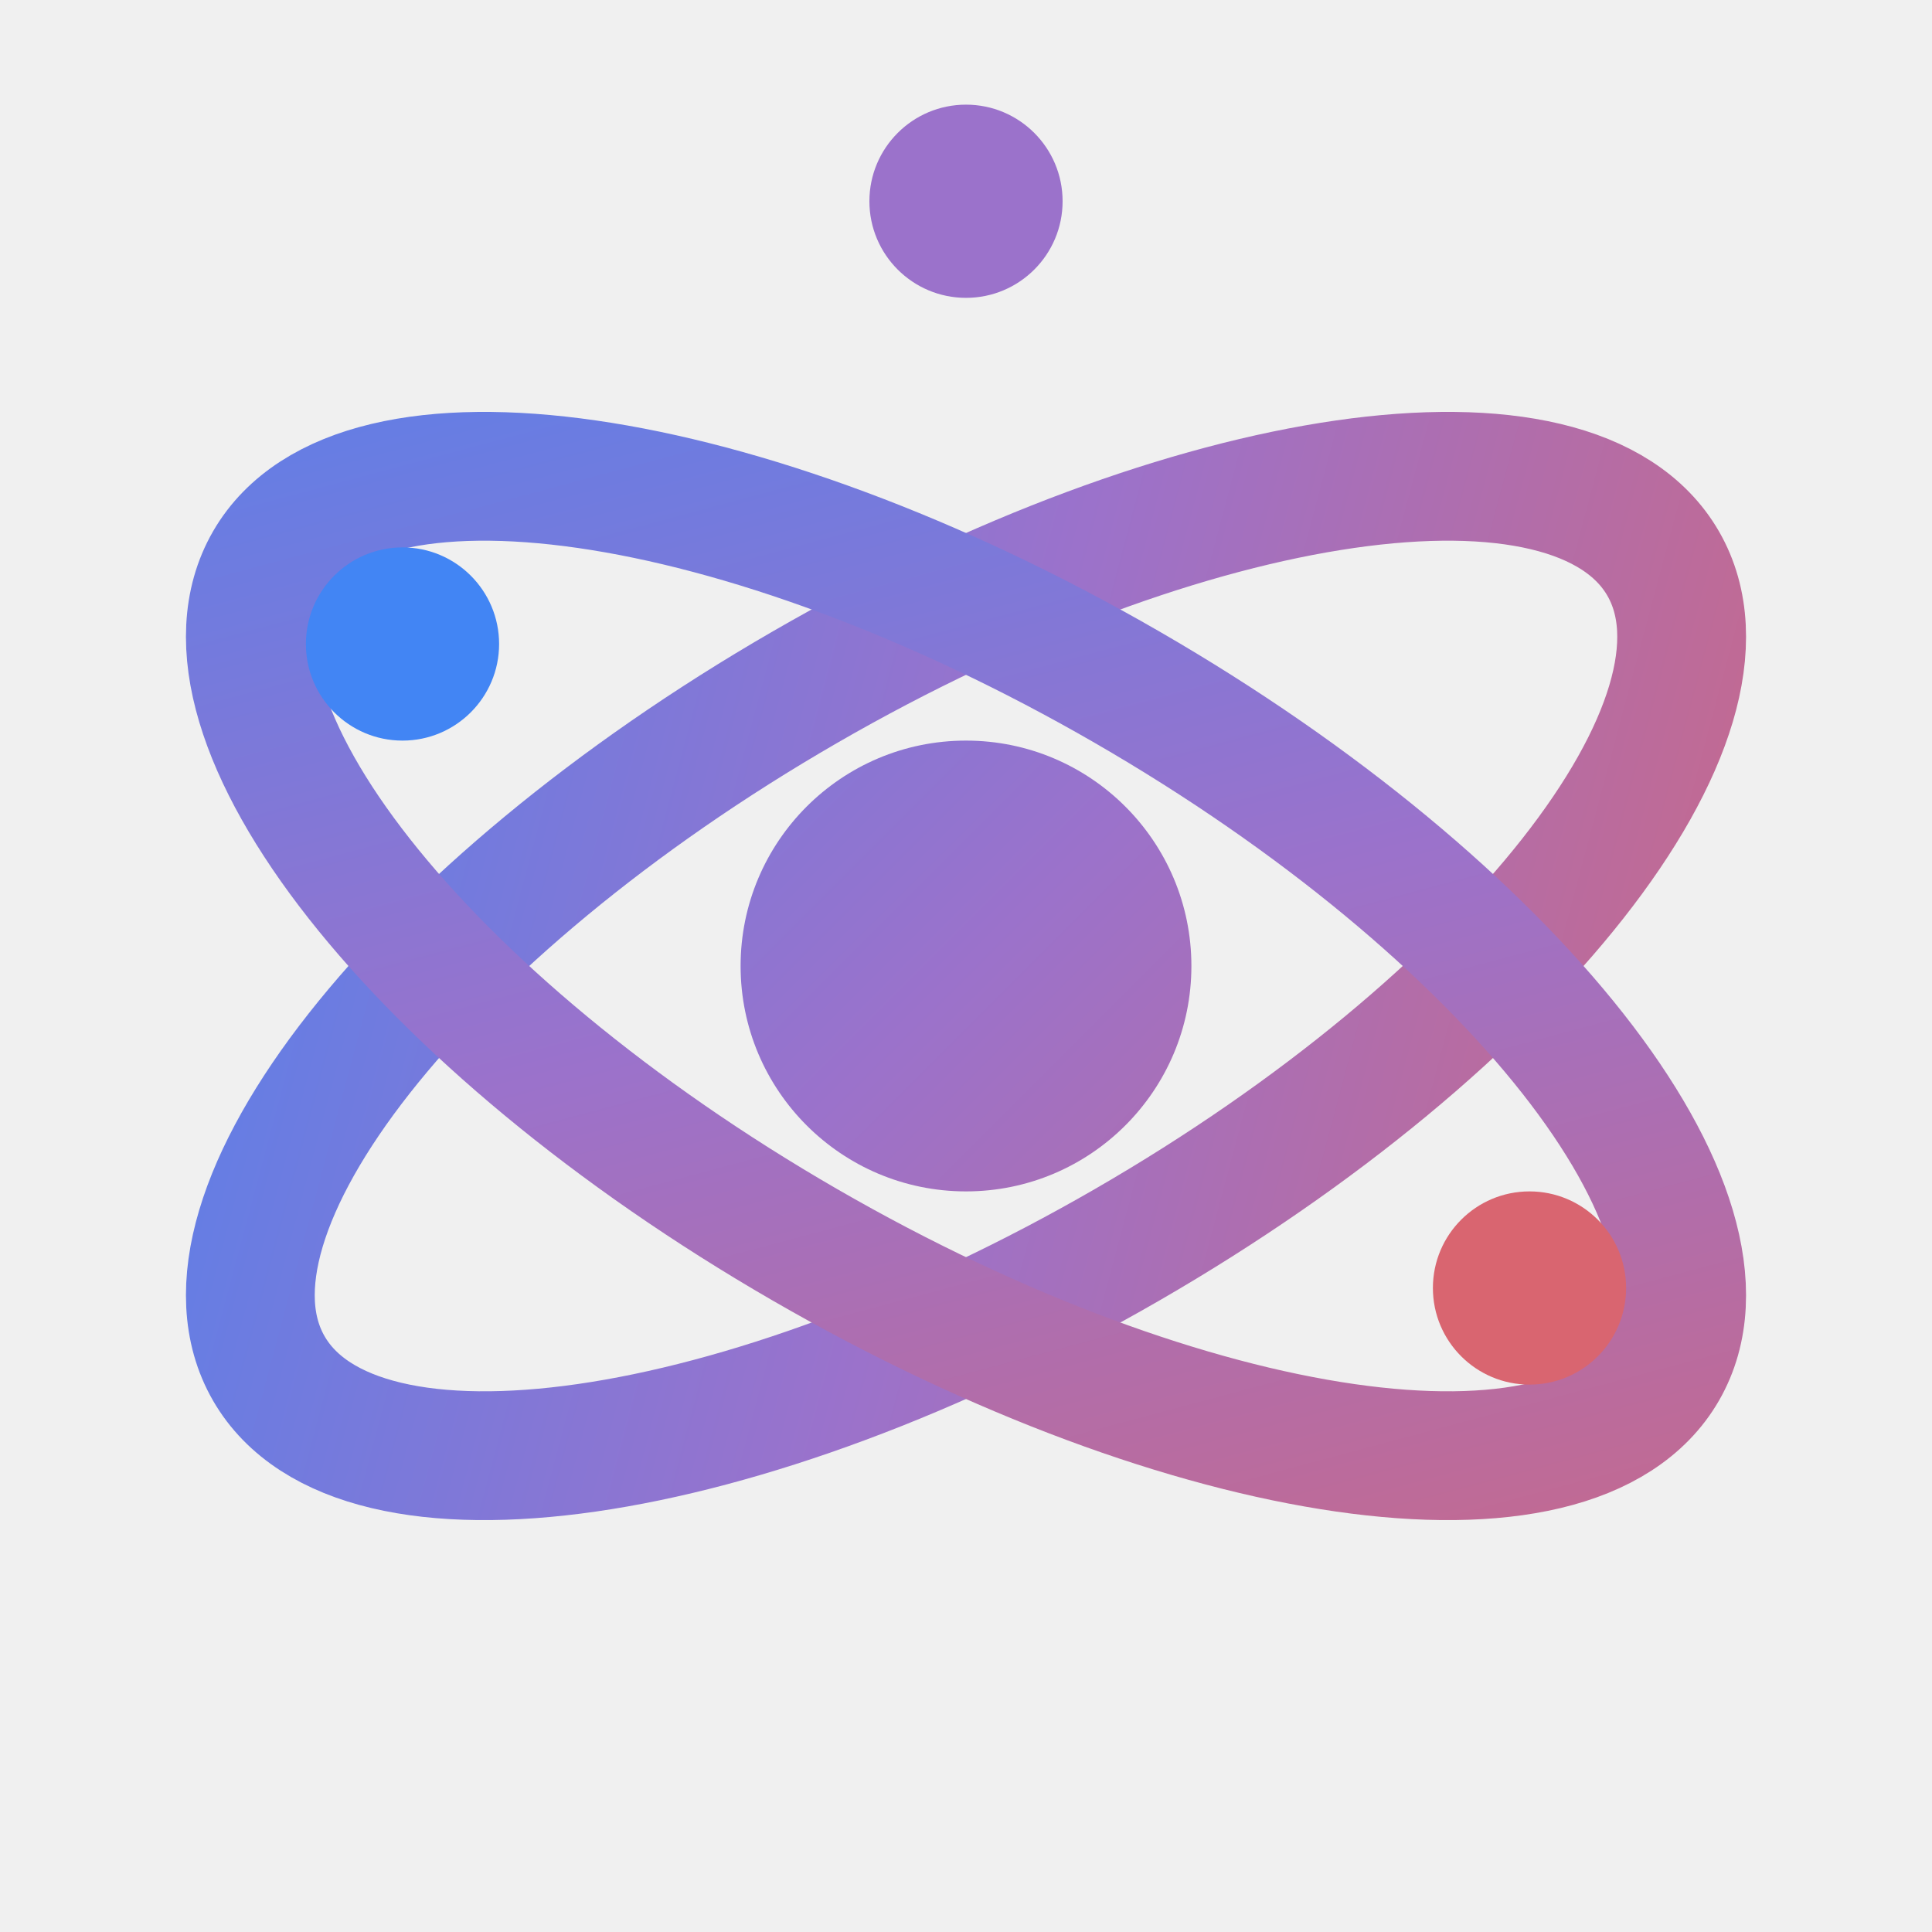
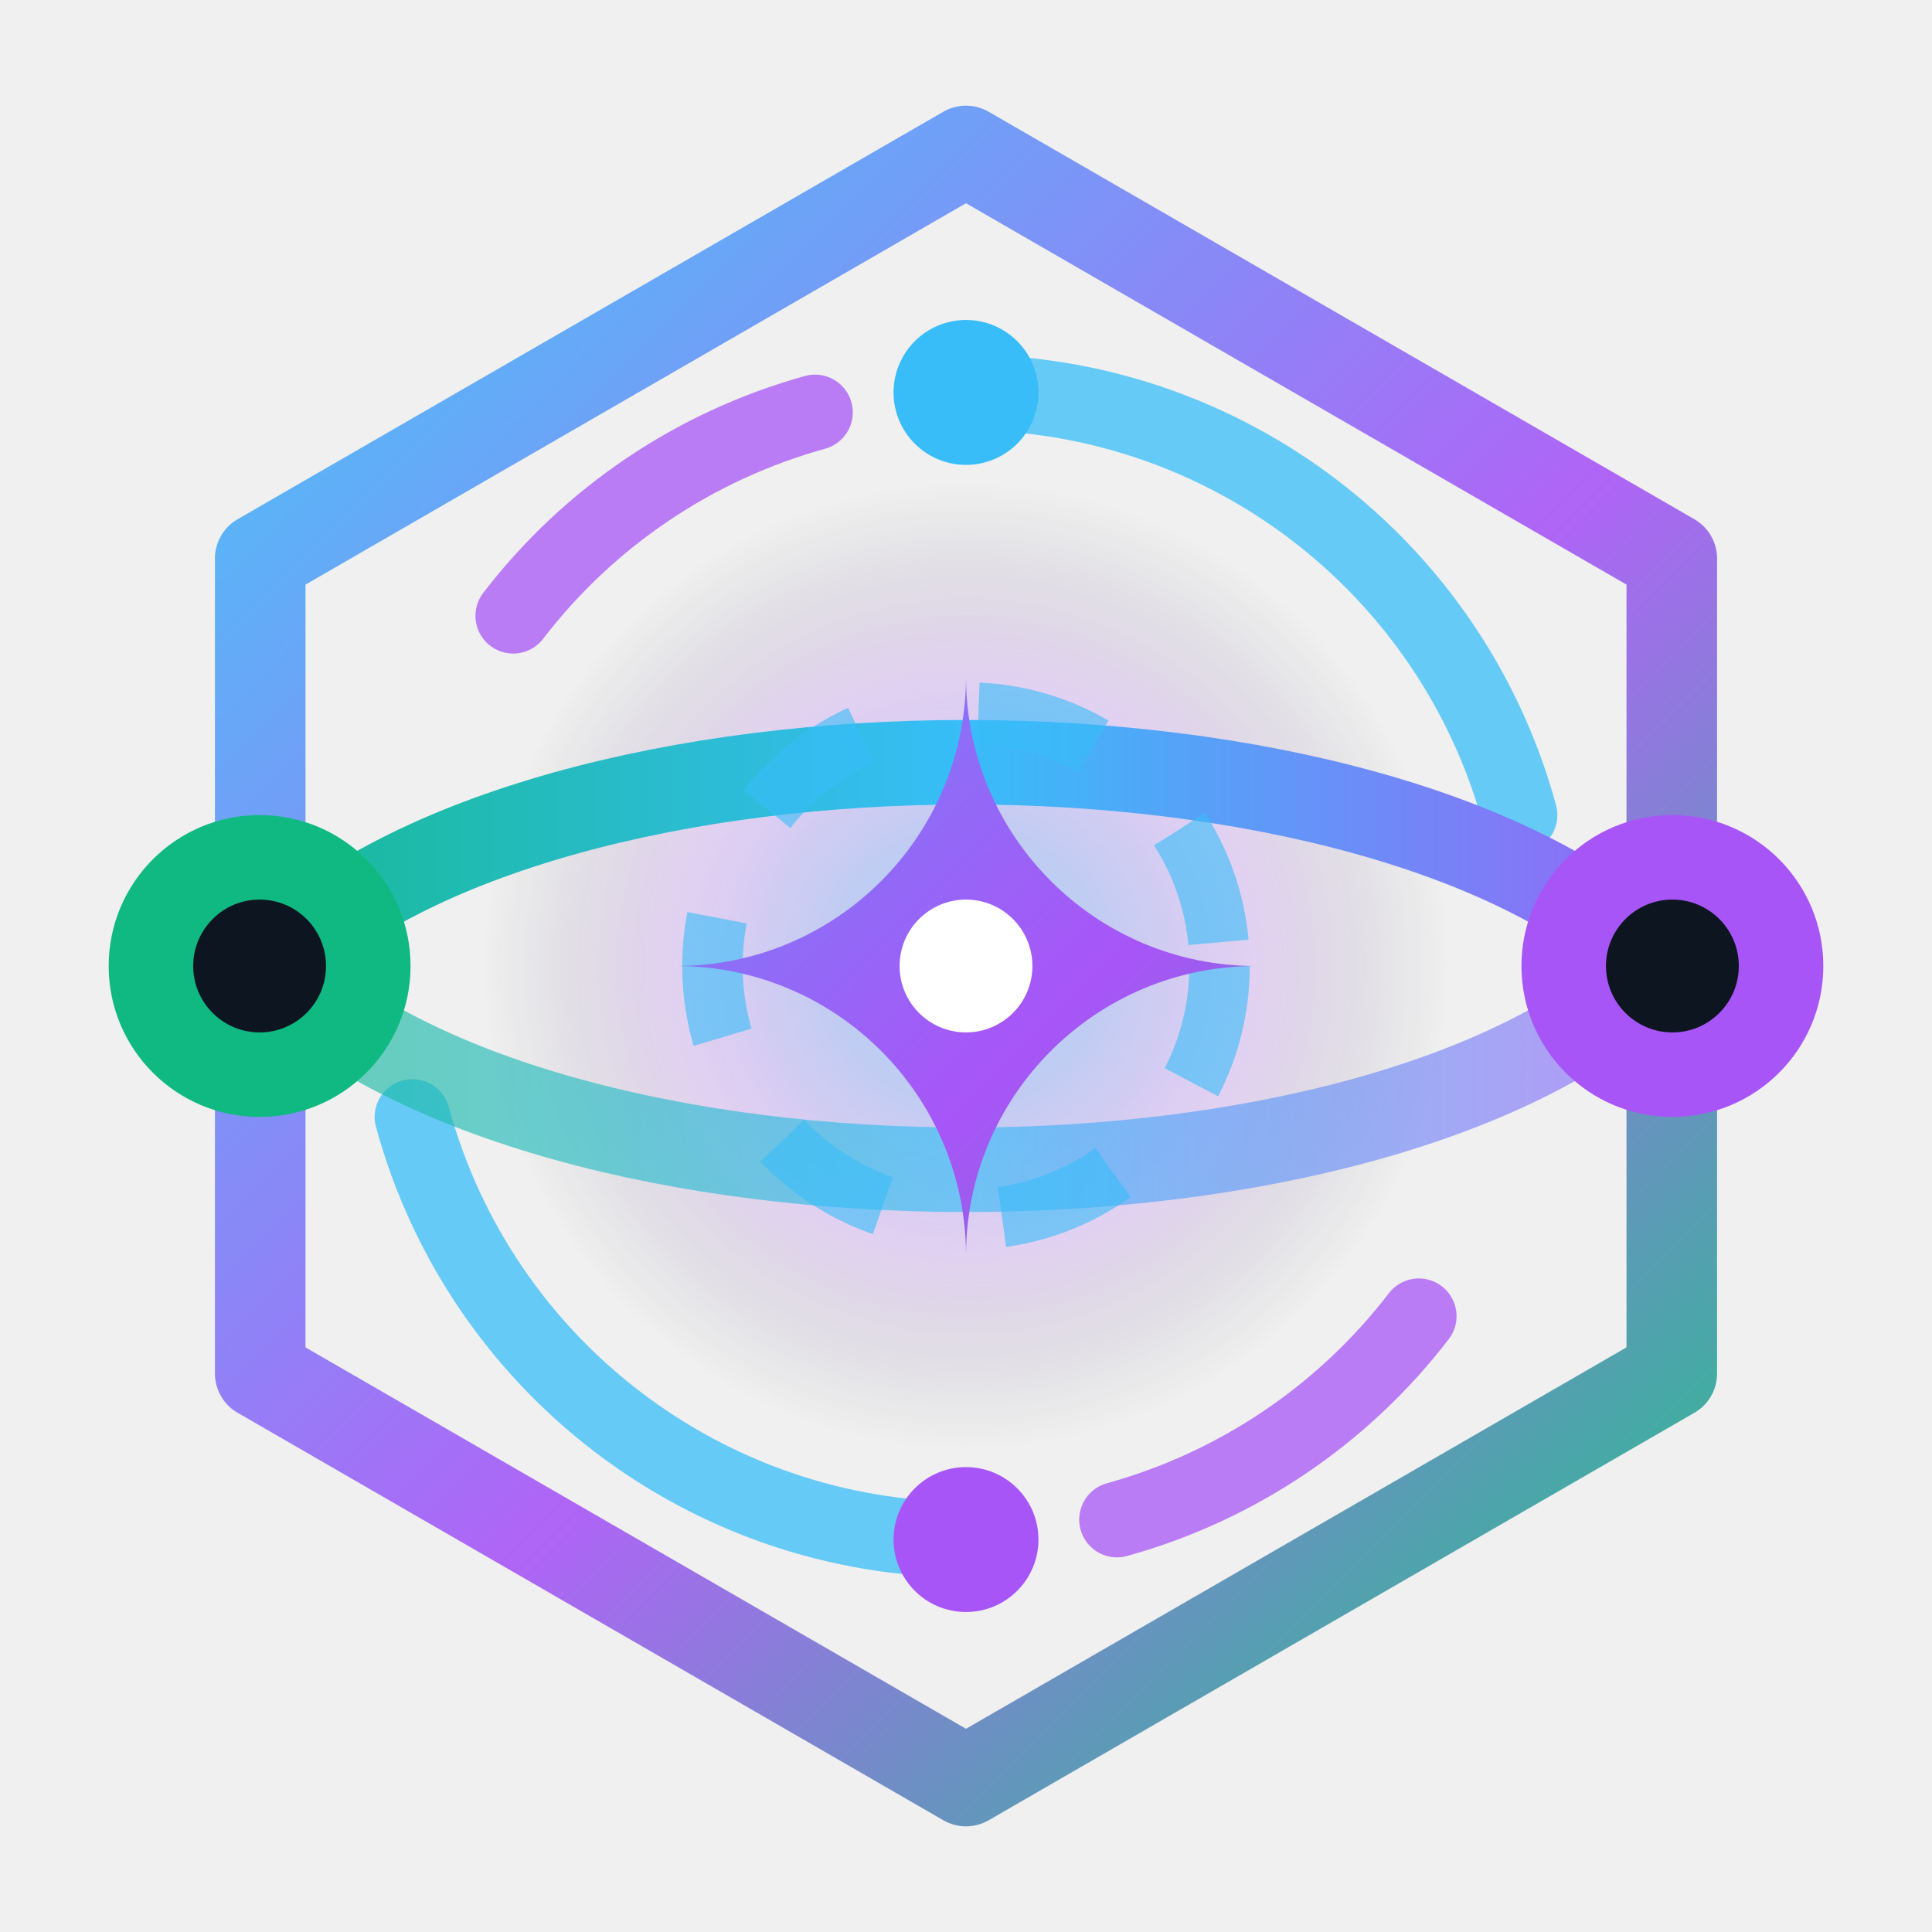
- <svg xmlns="http://www.w3.org/2000/svg" viewBox="0 0 24 24" width="24" height="24" fill="none">
+ <svg xmlns="http://www.w3.org/2000/svg" viewBox="0 0 64 64" width="64" height="64" fill="none">
  <defs>
-     <linearGradient id="argonGrad" x1="2" y1="2" x2="22" y2="22" gradientUnits="userSpaceOnUse">
-       <stop offset="0%" stop-color="#4285F4" />
-       <stop offset="50%" stop-color="#9B72CB" />
-       <stop offset="100%" stop-color="#D96570" />
+     <linearGradient id="ab-shell-grad" x1="8" y1="8" x2="56" y2="56" gradientUnits="userSpaceOnUse">
+       <stop offset="0%" stop-color="#38bdf8" />
+       <stop offset="55%" stop-color="#a855f7" />
+       <stop offset="100%" stop-color="#10b981" />
    </linearGradient>
+     <linearGradient id="ab-bridge-grad" x1="4" y1="32" x2="60" y2="32" gradientUnits="userSpaceOnUse">
+       <stop offset="0%" stop-color="#10b981" />
+       <stop offset="50%" stop-color="#38bdf8" />
+       <stop offset="100%" stop-color="#a855f7" />
+     </linearGradient>
+     <radialGradient id="ab-core-glow" cx="32" cy="32" r="16" gradientUnits="userSpaceOnUse">
+       <stop offset="0%" stop-color="#38bdf8" stop-opacity="0.5" />
+       <stop offset="60%" stop-color="#a855f7" stop-opacity="0.2" />
+       <stop offset="100%" stop-color="#0d1520" stop-opacity="0" />
+     </radialGradient>
  </defs>
-   <ellipse cx="12" cy="12" rx="10" ry="4" stroke="url(#argonGrad)" stroke-width="1.6" transform="rotate(-30 12 12)" />
-   <ellipse cx="12" cy="12" rx="10" ry="4" stroke="url(#argonGrad)" stroke-width="1.6" transform="rotate(30 12 12)" />
-   <circle cx="12" cy="12" r="2.8" fill="url(#argonGrad)" />
-   <circle cx="5" cy="8" r="1.2" fill="#4285F4" />
-   <circle cx="19" cy="16" r="1.2" fill="#D96570" />
-   <circle cx="12" cy="2.5" r="1.2" fill="#9B72CB" />
+   <circle cx="32" cy="32" r="16" fill="url(#ab-core-glow)" />
+   <path d="M32 5L55.38 18.5V45.5L32 59L8.62 45.5V18.5L32 5Z" stroke="url(#ab-shell-grad)" stroke-width="3" stroke-linecap="round" stroke-linejoin="round" stroke-opacity="0.9" />
+   <path d="M32 13A19 19 0 0 1 50.34 27M32 51A19 19 0 0 1 13.66 37" stroke="#38bdf8" stroke-width="2.5" stroke-linecap="round" stroke-opacity="0.75" />
+   <path d="M47 43.6A19 19 0 0 1 37 50.34M17 20.4A19 19 0 0 1 27 13.66" stroke="#a855f7" stroke-width="2.5" stroke-linecap="round" stroke-opacity="0.75" />
+   <circle cx="32" cy="13" r="2.4" fill="#38bdf8" />
+   <circle cx="32" cy="51" r="2.4" fill="#a855f7" />
+   <path d="M9 32C18 23 46 23 55 32" stroke="url(#ab-bridge-grad)" stroke-width="2.8" stroke-linecap="round" />
+   <path d="M9 32C18 41 46 41 55 32" stroke="url(#ab-bridge-grad)" stroke-width="2.8" stroke-linecap="round" stroke-opacity="0.65" />
+   <circle cx="8.6" cy="32" r="3.6" fill="#0d1520" stroke="#10b981" stroke-width="2.8" />
+   <circle cx="55.4" cy="32" r="3.6" fill="#0d1520" stroke="#a855f7" stroke-width="2.8" />
+   <circle cx="32" cy="32" r="8.4" stroke="#38bdf8" stroke-width="2" stroke-dasharray="4 4" stroke-opacity="0.6" />
+   <path d="M32 22.4C32 27.7 36.3 32 41.6 32C36.3 32 32 36.3 32 41.6C32 36.3 27.7 32 22.4 32C27.7 32 32 27.7 32 22.4Z" fill="url(#ab-shell-grad)" />
+   <circle cx="32" cy="32" r="2.2" fill="#ffffff" />
</svg>
